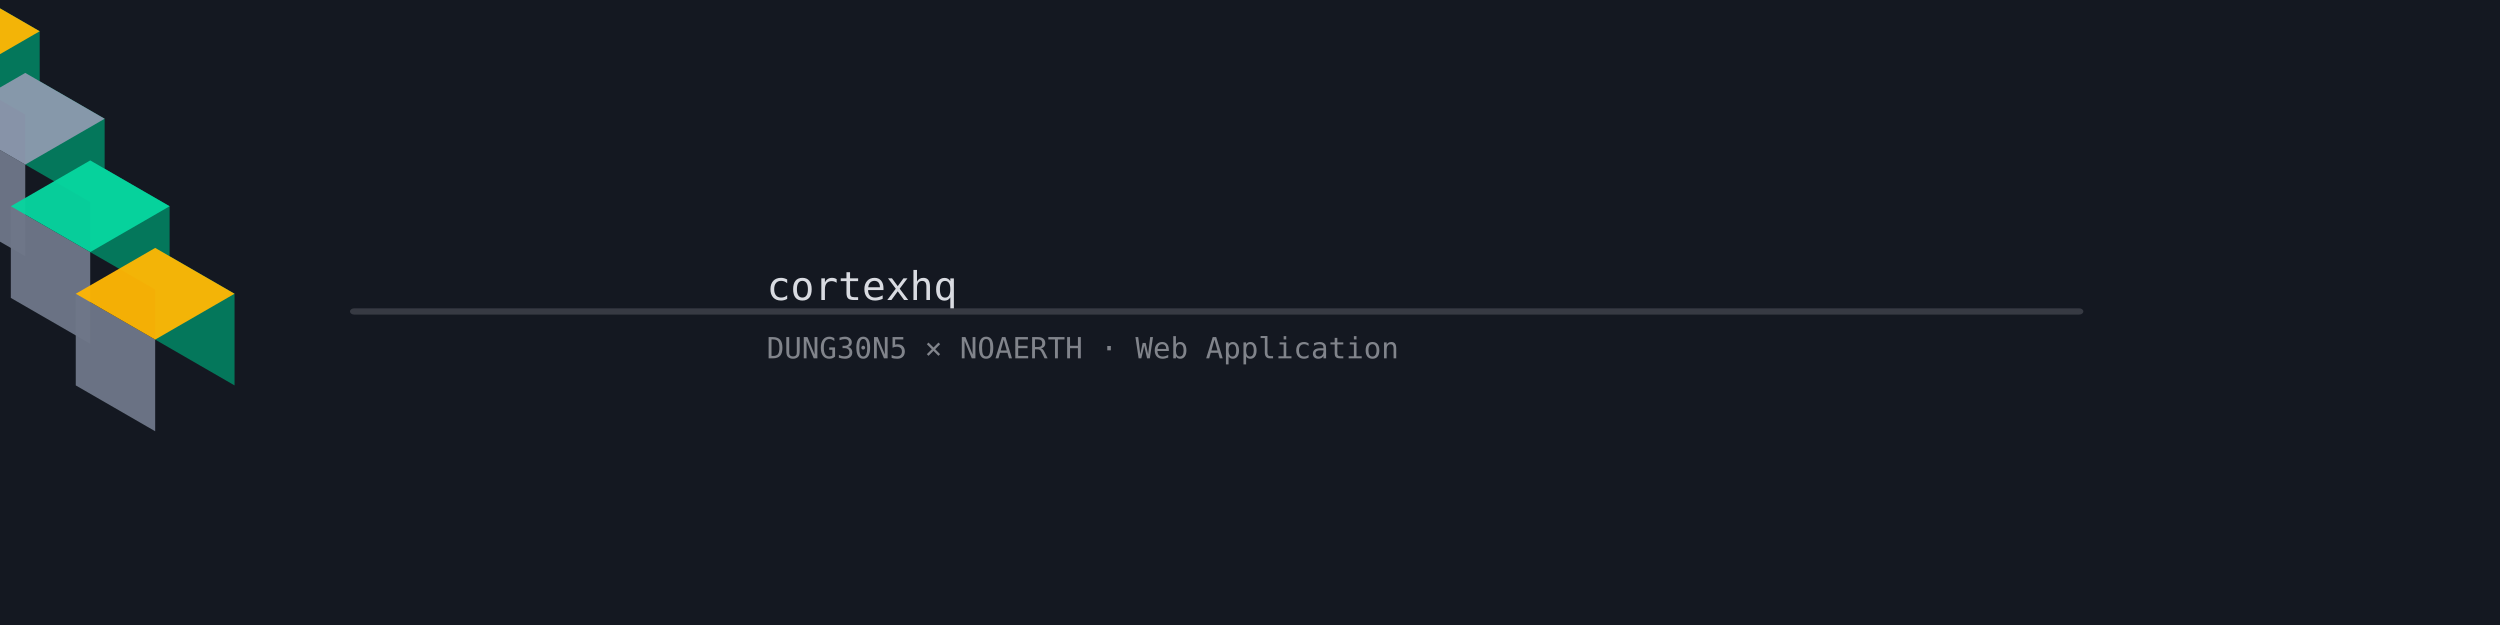
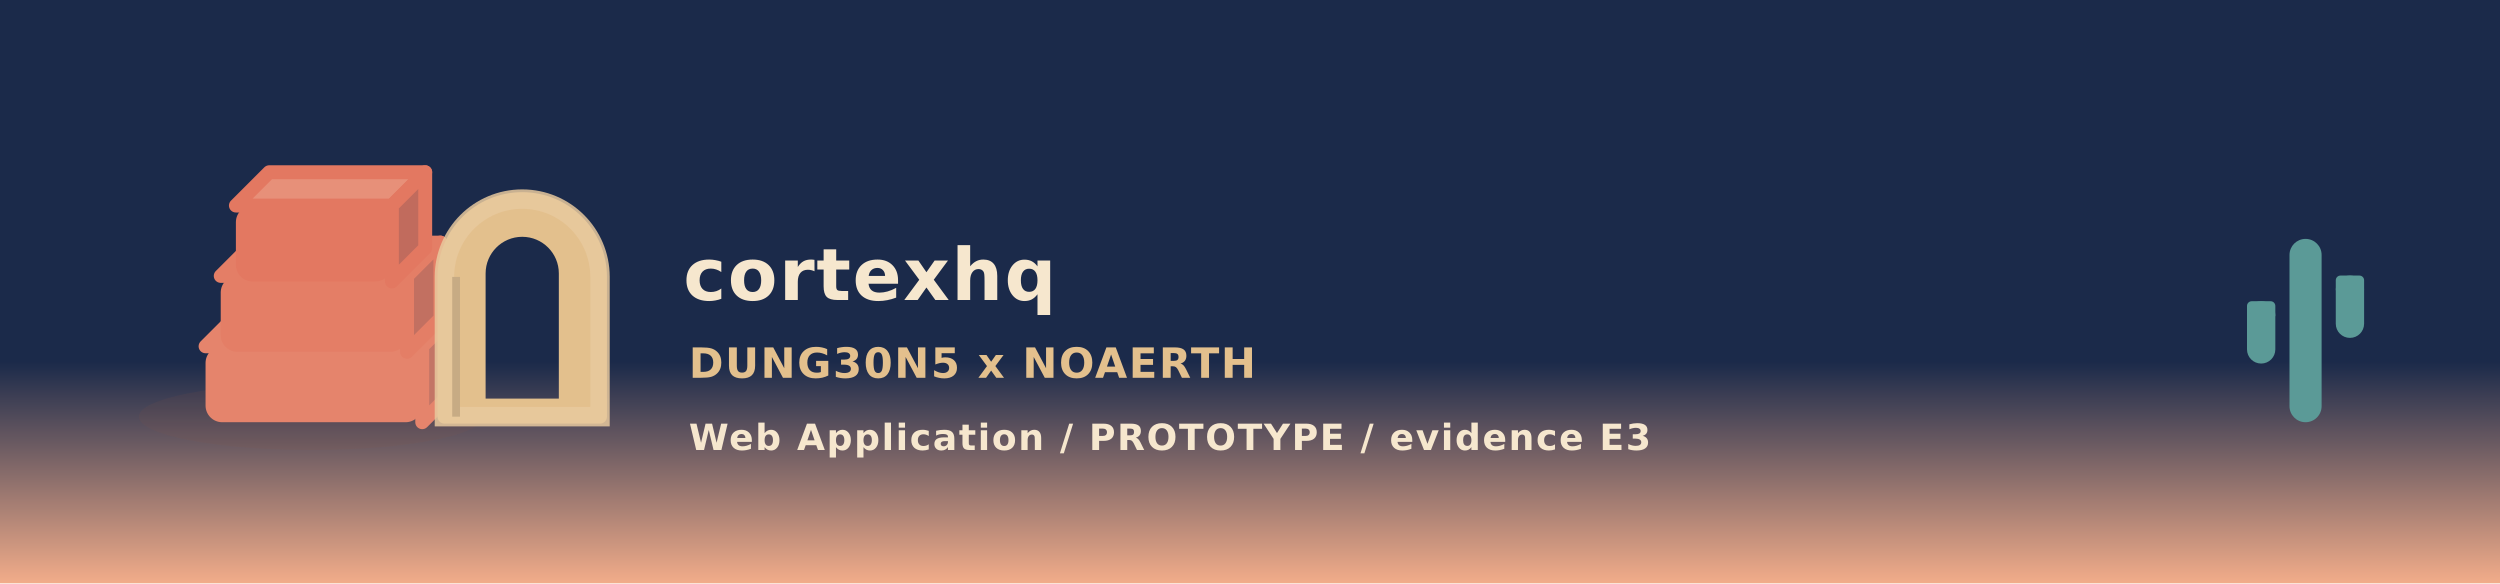
- <svg xmlns="http://www.w3.org/2000/svg" viewBox="0 0 1200 300" width="1200" height="300" role="img" aria-label="cortexhq identity object">
-   <rect width="1200" height="300" fill="#141821" />
-   <defs>
-     <linearGradient id="gft" x1="0" y1="0" x2="1" y2="1">
-       <stop offset="0%" stop-color="#ffb703" />
-       <stop offset="100%" stop-color="#8d99ae" />
-     </linearGradient>
-   </defs>
-   <rect x="168.00" y="148.00" width="832.00" height="3.00" rx="2.00" fill="rgba(238,241,246,0.160)" opacity="1.00" />
-   <polygon points="-19.05,37.00 19.05,59.00 19.05,15.00 -19.05,-7.00" fill="#037c5d" opacity="0.95" />
-   <polygon points="-57.16,59.00 -19.05,81.00 -19.05,37.00 -57.16,15.00" fill="#6e7788" opacity="0.95" />
-   <polygon points="-19.05,-7.00 19.05,15.00 -19.05,37.00 -57.16,15.00" fill="#ffb703" opacity="0.95" />
-   <polygon points="12.12,79.00 50.23,101.00 50.23,57.00 12.12,35.00" fill="#037c5d" opacity="0.95" />
-   <polygon points="-25.98,101.00 12.12,123.00 12.12,79.00 -25.98,57.00" fill="#6e7788" opacity="0.95" />
-   <polygon points="12.12,35.00 50.23,57.00 12.12,79.00 -25.98,57.00" fill="#8d99ae" opacity="0.95" />
-   <polygon points="43.30,121.00 81.41,143.00 81.41,99.00 43.30,77.00" fill="#037c5d" opacity="0.95" />
-   <polygon points="5.20,143.00 43.30,165.00 43.30,121.00 5.20,99.00" fill="#6e7788" opacity="0.95" />
-   <polygon points="43.30,77.00 81.41,99.00 43.30,121.00 5.20,99.00" fill="#06d6a0" opacity="0.95" />
-   <polygon points="74.48,163.00 112.58,185.00 112.58,141.00 74.48,119.00" fill="#037c5d" opacity="0.95" />
-   <polygon points="36.37,185.00 74.48,207.00 74.48,163.00 36.37,141.00" fill="#6e7788" opacity="0.95" />
-   <polygon points="74.48,119.00 112.58,141.00 74.48,163.00 36.37,141.00" fill="#ffb703" opacity="0.95" />
-   <text x="368" y="144" font-family="ui-monospace,Menlo,monospace" font-size="19" fill="rgba(238,241,246,0.900)">cortexhq</text>
-   <text x="368" y="172" font-family="ui-monospace,Menlo,monospace" font-size="14" fill="rgba(238,241,246,0.500)">DUNG30N5 × NOAERTH · Web Application</text>
+ <svg xmlns="http://www.w3.org/2000/svg" width="900" height="210" viewBox="0 0 900 210" role="img" aria-label="cortexhq - identity object">
+   <linearGradient id="skyf" x1="0" y1="0" x2="0" y2="1">
+     <stop offset="0" stop-color="#1b2a4a" />
+     <stop offset="0.62" stop-color="#1b2a4a" />
+     <stop offset="1" stop-color="#f3ad8a" />
+   </linearGradient>
+   <rect width="900" height="210" fill="url(#skyf)" />
+   <rect x="0" y="352" width="900" height="-142" fill="#e3c08d" />
+   <rect x="0" y="352" width="900" height="3" fill="#e6c596" />
+   <ellipse cx="112" cy="150" rx="62" ry="12" fill="rgba(138,90,68,0.11)" />
+   <path d="M74,124.67 L152,124.67 L164,112.67 L86,112.67 Z" fill="#e99a82" stroke="#e5846c" stroke-width="5" stroke-linejoin="round" />
+   <path d="M152,124.67 L164,112.67 L164,140 L152,152 Z" fill="#c37566" stroke="#e5846c" stroke-width="5" stroke-linejoin="round" />
+   <rect x="74" y="124.67" width="78" height="27.33" rx="6" fill="#e5846c" />
+   <path d="M79.46,99.33 L146.54,99.33 L158.54,87.33 L91.46,87.33 Z" fill="#e8957d" stroke="#e47e66" stroke-width="5" stroke-linejoin="round" />
+   <path d="M146.54,99.33 L158.54,87.33 L158.54,114.67 L146.54,126.67 Z" fill="#c27061" stroke="#e47e66" stroke-width="5" stroke-linejoin="round" />
+   <rect x="79.46" y="99.33" width="67.08" height="27.33" rx="6" fill="#e47e66" />
+   <path d="M84.92,74 L141.08,74 L153.08,62 L96.92,62 Z" fill="#e79079" stroke="#e37861" stroke-width="5" stroke-linejoin="round" />
+   <path d="M141.08,74 L153.08,62 L153.08,89.33 L141.08,101.33 Z" fill="#c16b5d" stroke="#e37861" stroke-width="5" stroke-linejoin="round" />
+   <rect x="84.92" y="74" width="56.16" height="27.33" rx="6" fill="#e37861" />
+   <path d="M160,150 L160,99.68 A28,28 0 0 1 216,99.68 L216,150 Z M172.32,146 L172.32,98.43 A15.68,15.68 0 0 1 203.68,98.43 L203.68,146 Z" fill="#e3c08d" fill-rule="evenodd" stroke="#e3c08d" stroke-width="5" stroke-linejoin="round" />
+   <path d="M160,150 L160,99.68 A28,28 0 0 1 216,99.68 L216,150 Z" fill="none" stroke="#e8c99d" stroke-width="7" stroke-linecap="round" opacity="0.85" />
+   <rect x="162.8" y="99.68" width="2.8" height="50.32" fill="#c7ab84" />
+   <text x="246" y="108" font-family="Verdana,DejaVu Sans,sans-serif" font-size="26" font-weight="700" letter-spacing="0.6" fill="#f6e7ce" text-anchor="start">cortexhq</text>
+   <text x="248" y="136" font-family="Verdana,DejaVu Sans,sans-serif" font-size="15" font-weight="700" letter-spacing="0.6" fill="#e3c08d" text-anchor="start">DUNG30N5 x NOAERTH</text>
+   <text x="248" y="162" font-family="Verdana,DejaVu Sans,sans-serif" font-size="13" font-weight="700" letter-spacing="0.6" fill="#f6e7ce" text-anchor="start">Web Application  /  PROTOTYPE  /  evidence E3</text>
+   <rect x="824.22" y="86" width="11.56" height="66" rx="5.78" fill="#5b9a97" />
+   <rect x="808.92" y="108.44" width="10.2" height="22.44" rx="5.1" fill="#5b9a97" />
+   <rect x="808.92" y="108.44" width="10.2" height="6.6" rx="1.7" fill="#5b9a97" />
+   <rect x="840.88" y="99.2" width="10.2" height="22.44" rx="5.1" fill="#5b9a97" />
+   <rect x="840.88" y="99.2" width="10.2" height="6.6" rx="1.7" fill="#5b9a97" />
</svg>
